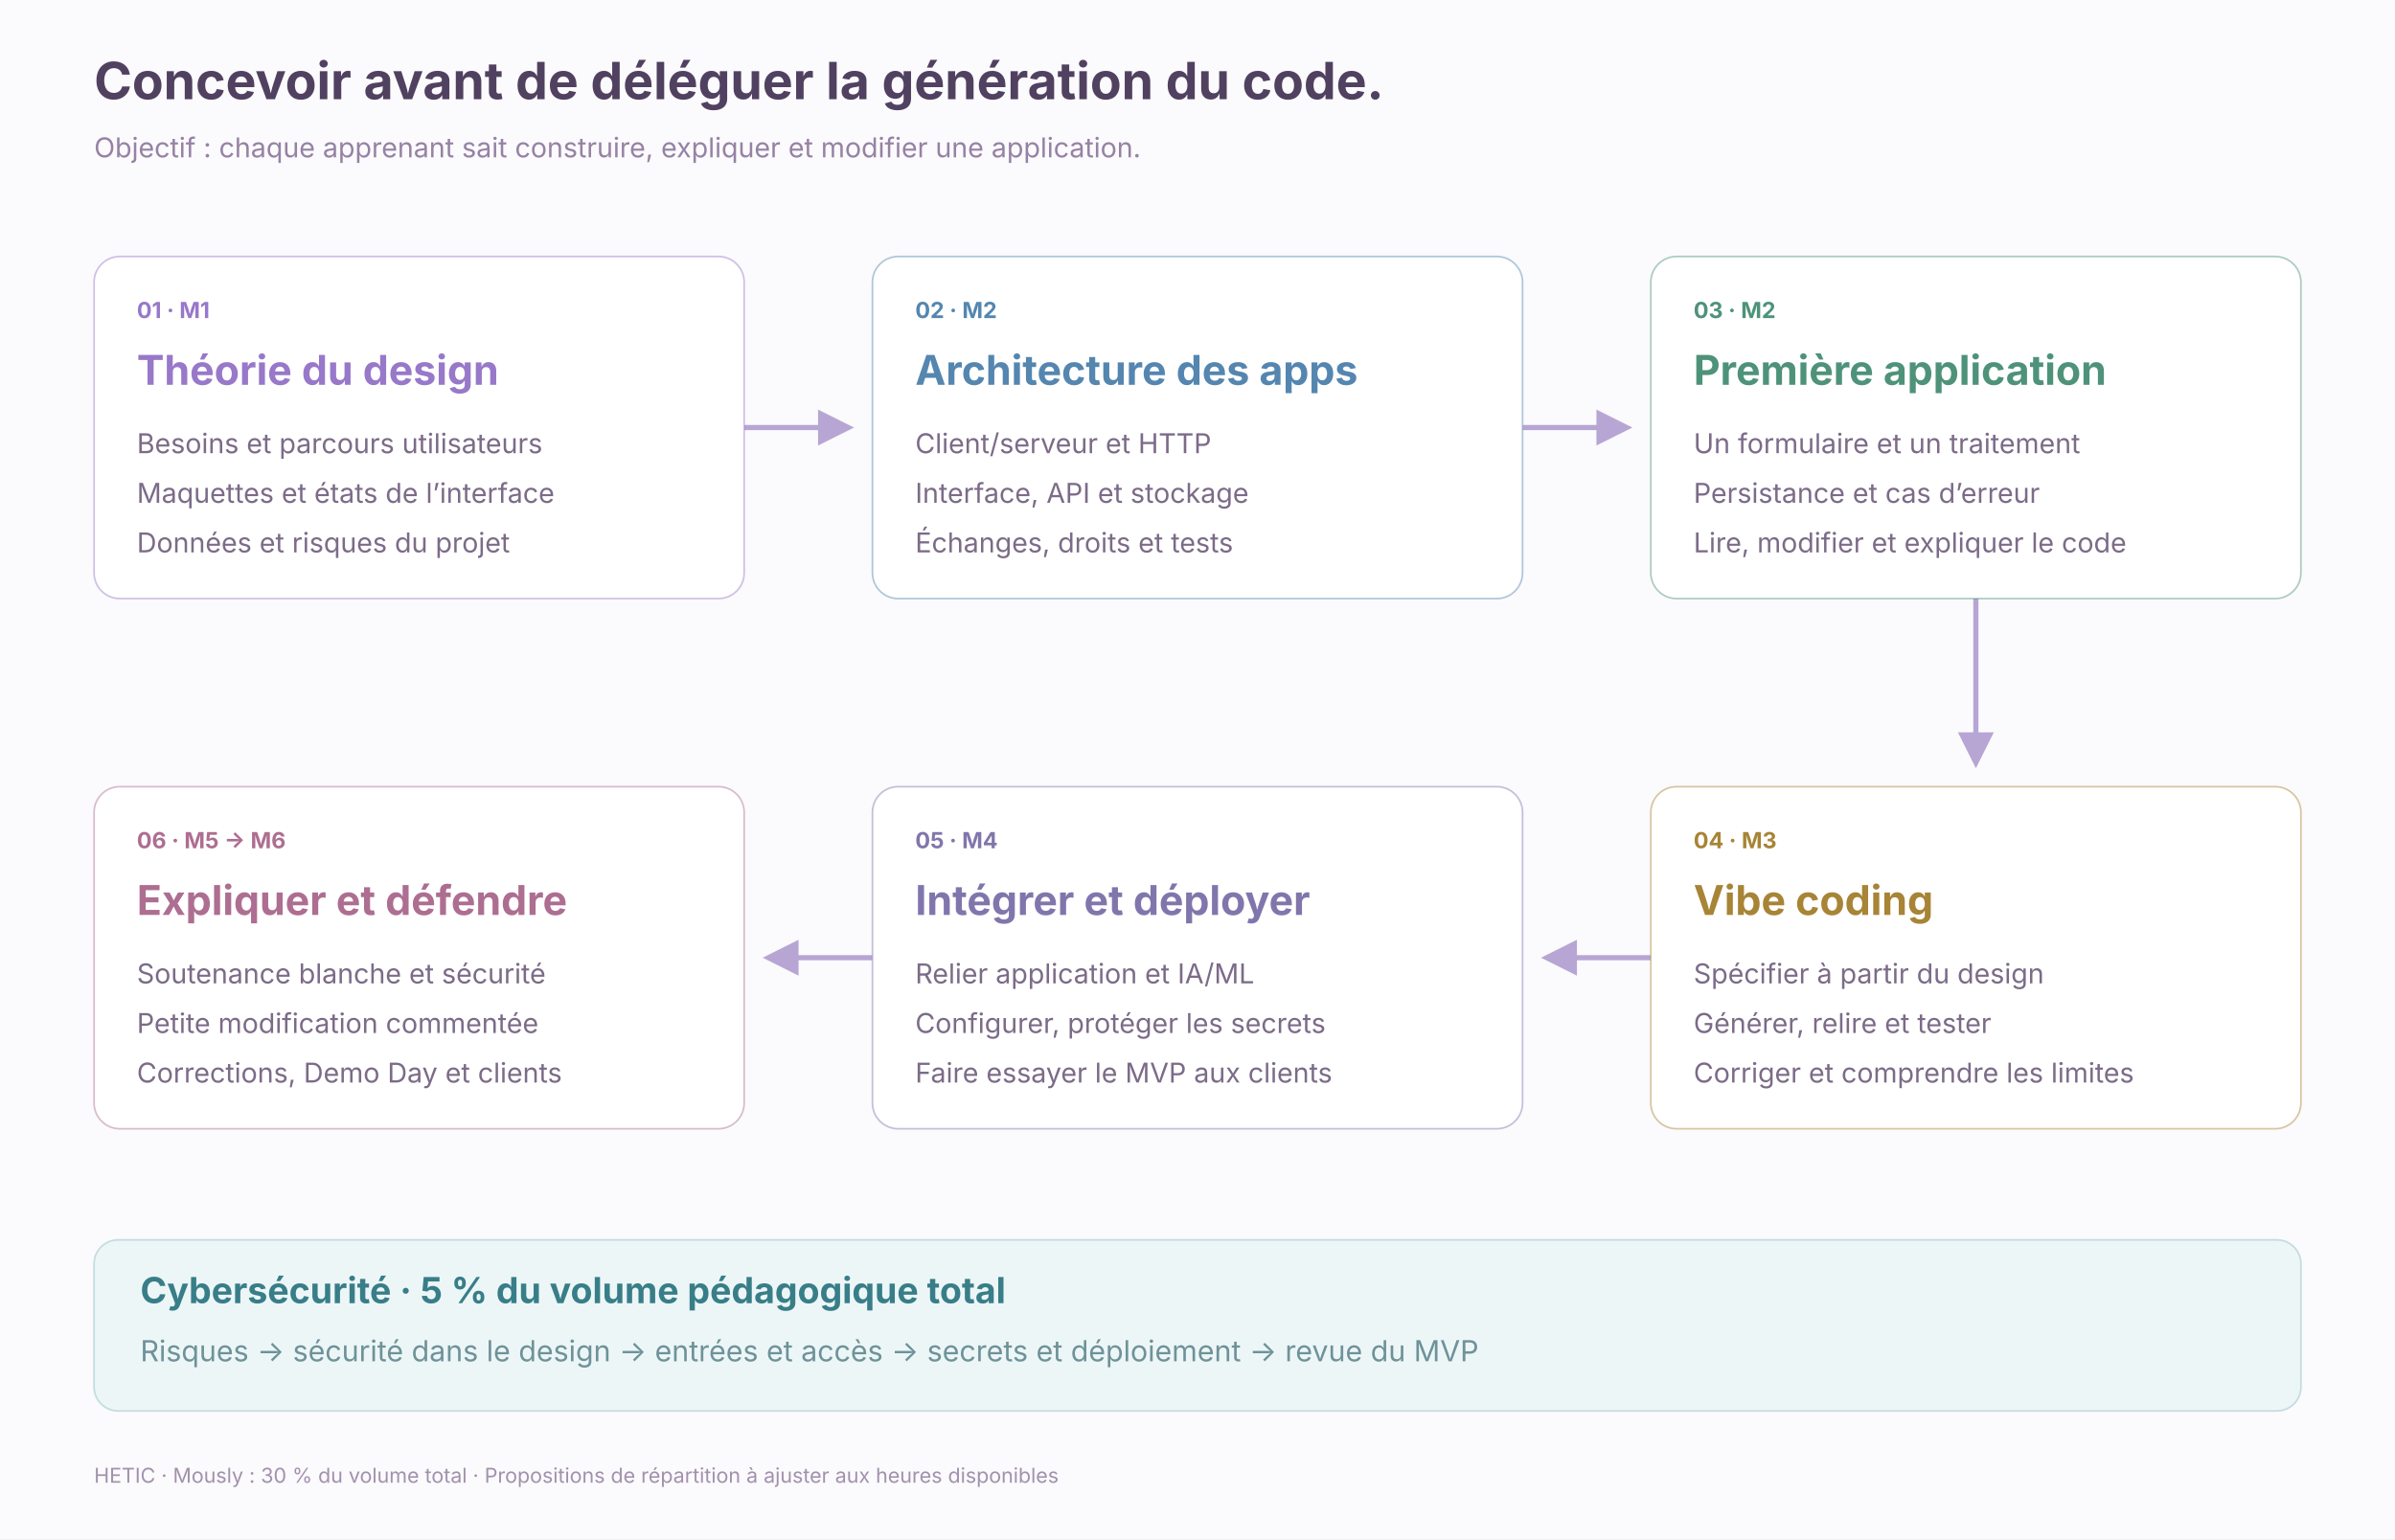
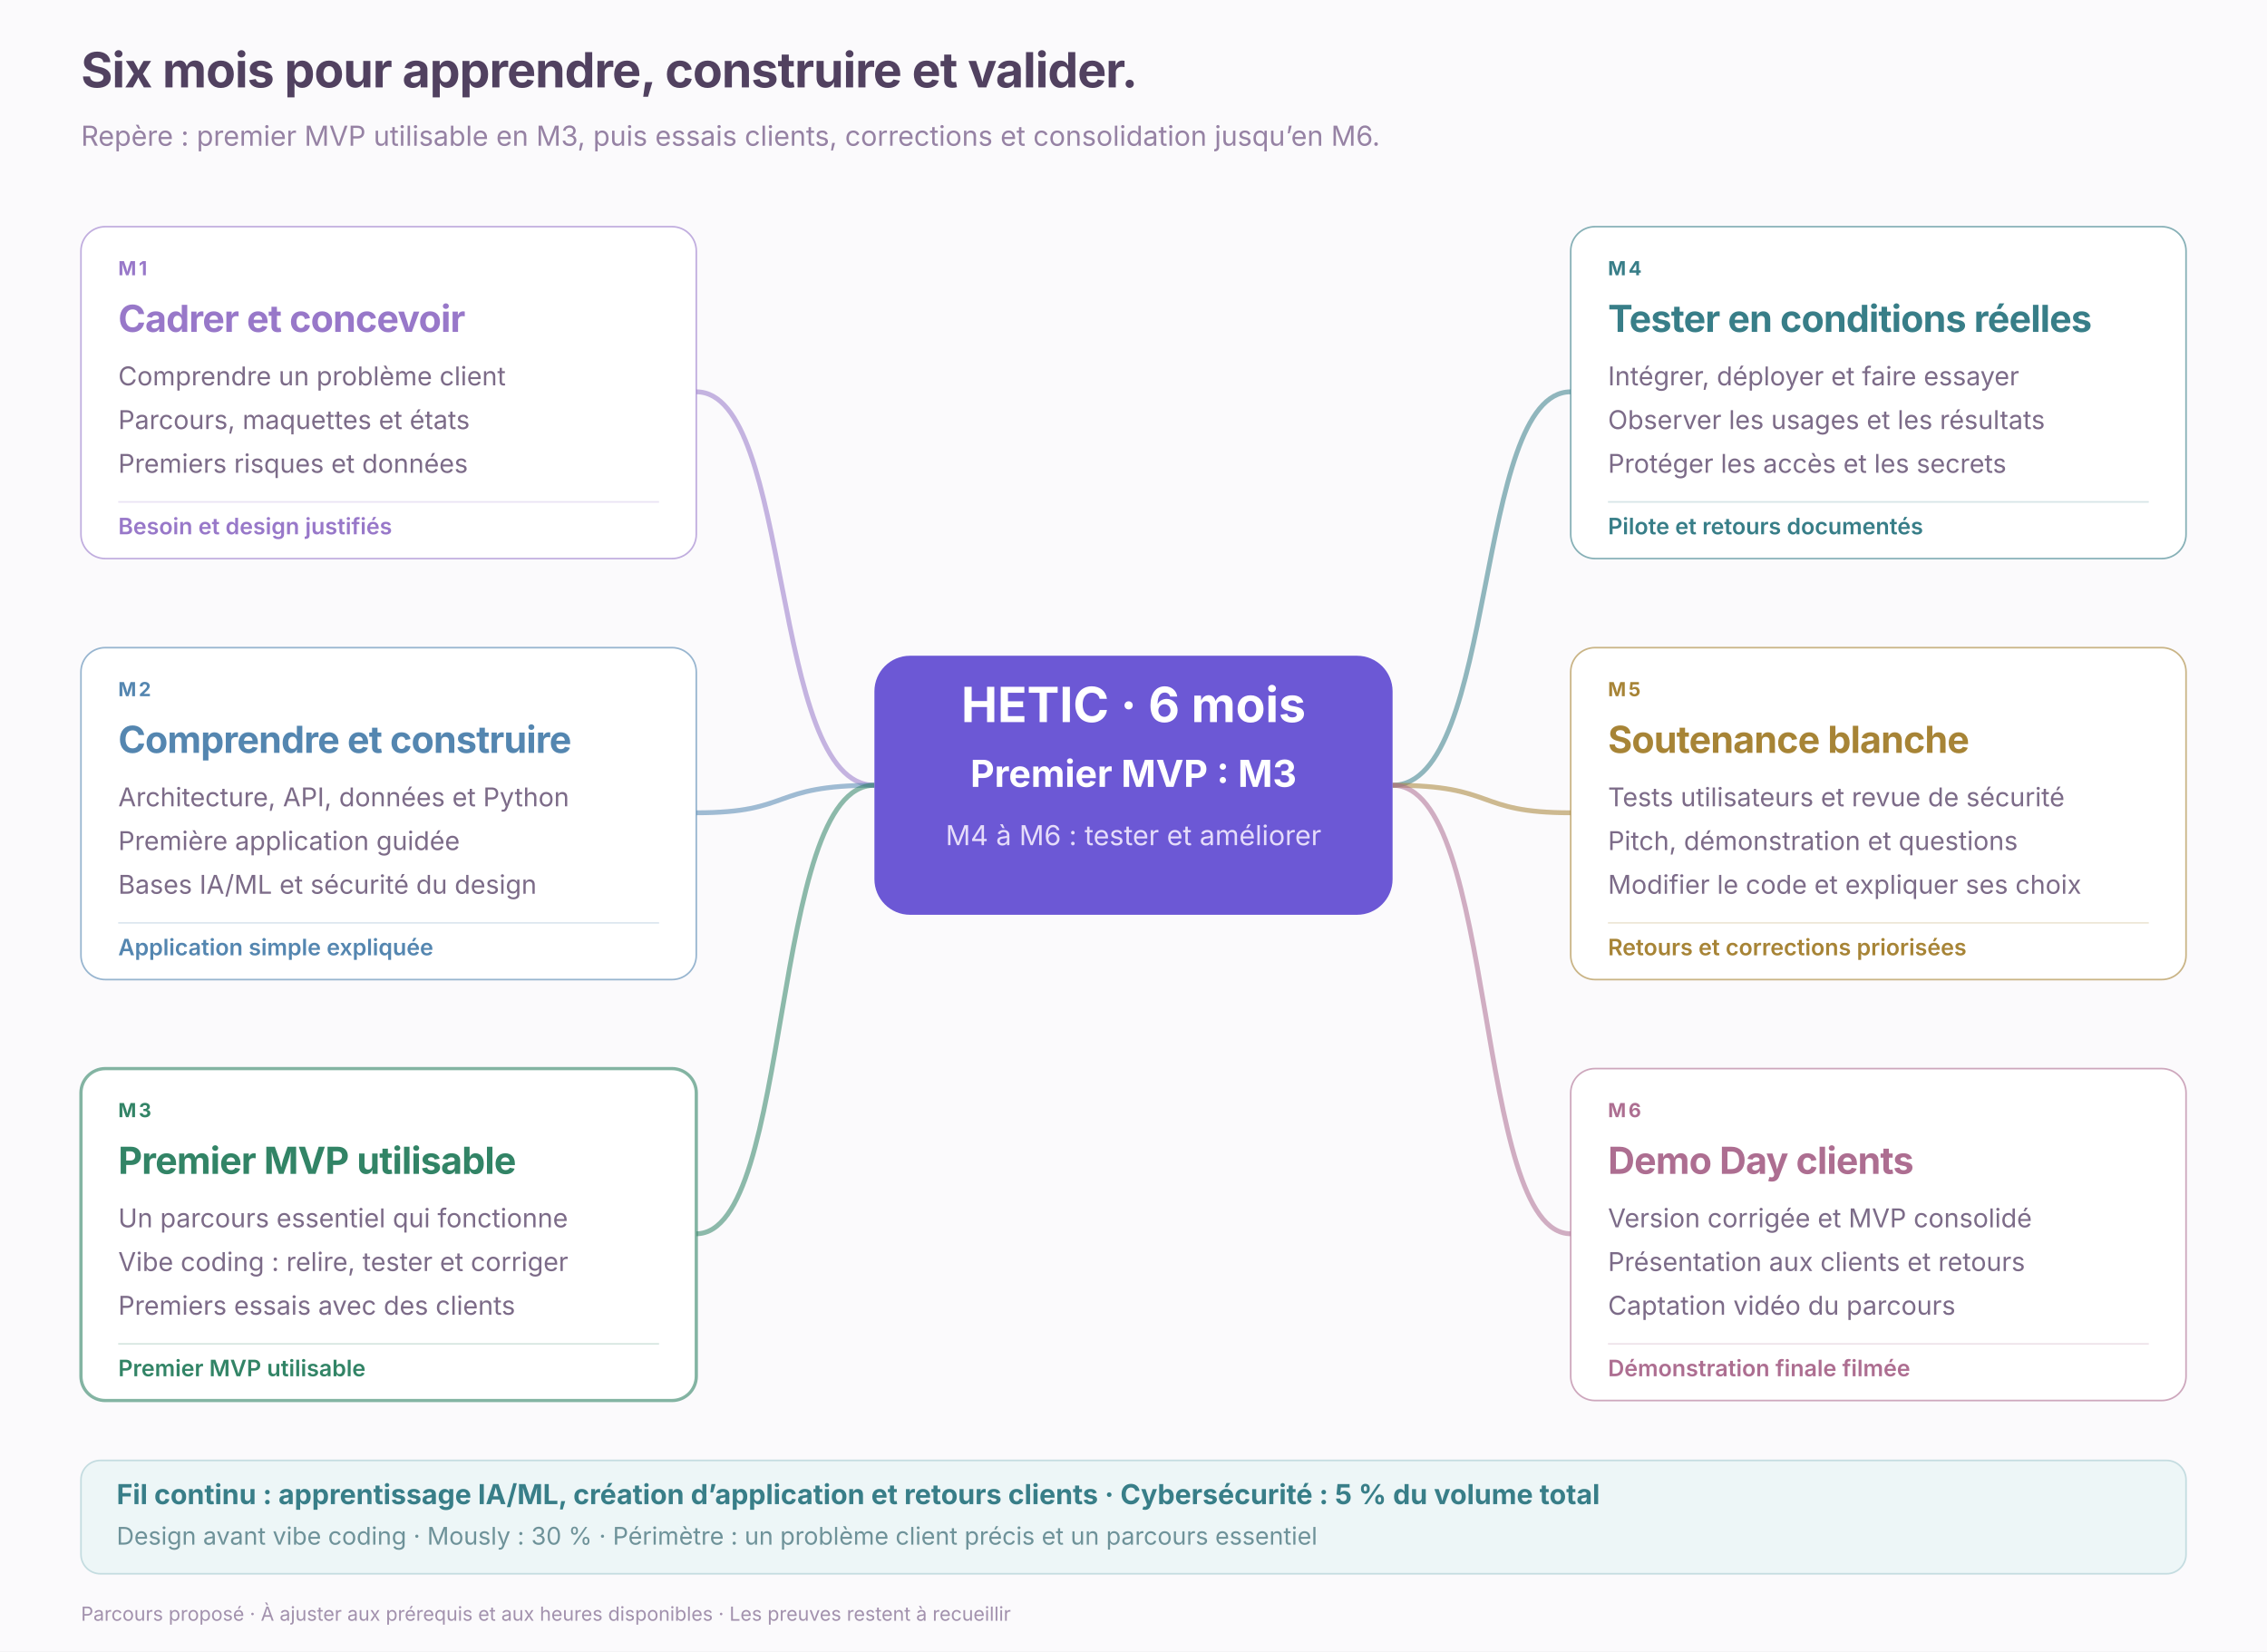
- <svg xmlns="http://www.w3.org/2000/svg" viewBox="0 0 1400 900" role="img" aria-labelledby="title desc">
-   <defs>
-     <marker id="arrow" viewBox="0 0 10 10" refX="8" refY="5" markerWidth="7" markerHeight="7" orient="auto-start-reverse">
-       <path d="M0 0L10 5L0 10Z" fill="#b7a5d4" />
-     </marker>
-   </defs>
-   <rect width="1400" height="900" fill="#fbfafc" />
-   <style>text{font-family:system-ui,-apple-system,BlinkMacSystemFont,Segoe UI,sans-serif}.copy{font-size:16px;fill:#7c6b88}.flow{stroke:#b7a5d4;stroke-width:3;fill:none;marker-end:url(#arrow)}</style>
-   <text x="55" y="58" fill="#514160" font-size="30" font-weight="700">Concevoir avant de déléguer la génération du code.</text>
-   <text x="55" y="92" fill="#9682a4" font-size="16">Objectif : chaque apprenant sait construire, expliquer et modifier une application.</text>
-   <path class="flow" d="M435 250H495" />
-   <path class="flow" d="M890 250H950" />
-   <path class="flow" d="M1155 350V445" />
-   <path class="flow" d="M965 560H905" />
-   <path class="flow" d="M510 560H450" />
-   <rect x="55" y="150" width="380" height="200" rx="15" fill="white" stroke="#9878c9" stroke-opacity=".45" />
-   <text x="80" y="186" font-size="13" font-weight="650" fill="#9878c9">01 · M1</text>
-   <text x="80" y="225" font-size="24" font-weight="650" fill="#9878c9">Théorie du design</text>
-   <text class="copy" x="80" y="265">Besoins et parcours utilisateurs</text>
-   <text class="copy" x="80" y="294">Maquettes et états de l’interface</text>
-   <text class="copy" x="80" y="323">Données et risques du projet</text>
-   <rect x="510" y="150" width="380" height="200" rx="15" fill="white" stroke="#5486b0" stroke-opacity=".45" />
-   <text x="535" y="186" font-size="13" font-weight="650" fill="#5486b0">02 · M2</text>
-   <text x="535" y="225" font-size="24" font-weight="650" fill="#5486b0">Architecture des apps</text>
-   <text class="copy" x="535" y="265">Client/serveur et HTTP</text>
-   <text class="copy" x="535" y="294">Interface, API et stockage</text>
-   <text class="copy" x="535" y="323">Échanges, droits et tests</text>
-   <rect x="965" y="150" width="380" height="200" rx="15" fill="white" stroke="#4e927a" stroke-opacity=".45" />
-   <text x="990" y="186" font-size="13" font-weight="650" fill="#4e927a">03 · M2</text>
-   <text x="990" y="225" font-size="24" font-weight="650" fill="#4e927a">Première application</text>
-   <text class="copy" x="990" y="265">Un formulaire et un traitement</text>
-   <text class="copy" x="990" y="294">Persistance et cas d’erreur</text>
-   <text class="copy" x="990" y="323">Lire, modifier et expliquer le code</text>
-   <rect x="965" y="460" width="380" height="200" rx="15" fill="white" stroke="#a78436" stroke-opacity=".45" />
-   <text x="990" y="496" font-size="13" font-weight="650" fill="#a78436">04 · M3</text>
-   <text x="990" y="535" font-size="24" font-weight="650" fill="#a78436">Vibe coding</text>
-   <text class="copy" x="990" y="575">Spécifier à partir du design</text>
-   <text class="copy" x="990" y="604">Générer, relire et tester</text>
-   <text class="copy" x="990" y="633">Corriger et comprendre les limites</text>
-   <rect x="510" y="460" width="380" height="200" rx="15" fill="white" stroke="#8176ac" stroke-opacity=".45" />
-   <text x="535" y="496" font-size="13" font-weight="650" fill="#8176ac">05 · M4</text>
-   <text x="535" y="535" font-size="24" font-weight="650" fill="#8176ac">Intégrer et déployer</text>
-   <text class="copy" x="535" y="575">Relier application et IA/ML</text>
-   <text class="copy" x="535" y="604">Configurer, protéger les secrets</text>
-   <text class="copy" x="535" y="633">Faire essayer le MVP aux clients</text>
-   <rect x="55" y="460" width="380" height="200" rx="15" fill="white" stroke="#ad6e91" stroke-opacity=".45" />
-   <text x="80" y="496" font-size="13" font-weight="650" fill="#ad6e91">06 · M5 → M6</text>
-   <text x="80" y="535" font-size="24" font-weight="650" fill="#ad6e91">Expliquer et défendre</text>
-   <text class="copy" x="80" y="575">Soutenance blanche et sécurité</text>
-   <text class="copy" x="80" y="604">Petite modification commentée</text>
-   <text class="copy" x="80" y="633">Corrections, Demo Day et clients</text>
-   <rect x="55" y="725" width="1290" height="100" rx="14" fill="#edf6f7" stroke="#c4dce0" />
-   <text x="82" y="762" fill="#387e88" font-size="21" font-weight="650">Cybersécurité · 5 % du volume pédagogique total</text>
-   <text x="82" y="796" fill="#6e9299" font-size="17">Risques → sécurité dans le design → entrées et accès → secrets et déploiement → revue du MVP</text>
-   <text x="55" y="867" fill="#a291ad" font-size="12">HETIC · Mously : 30 % du volume total · Propositions de répartition à ajuster aux heures disponibles</text>
+ <svg xmlns="http://www.w3.org/2000/svg" viewBox="0 0 1400 1020" role="img" aria-labelledby="title desc">
+   <rect width="1400" height="1020" fill="#fbfafc" />
+   <style>text{font-family:system-ui,-apple-system,BlinkMacSystemFont,Segoe UI,sans-serif}.copy{font-size:16px;fill:#7c6b88}.branch{fill:none;stroke-width:3;opacity:.55}.proof{font-size:14px;font-weight:600}</style>
+   <text x="50" y="54" fill="#514160" font-size="30" font-weight="700" letter-spacing="-.5">Six mois pour apprendre, construire et valider.</text>
+   <text x="50" y="90" fill="#9682a4" font-size="17">Repère : premier MVP utilisable en M3, puis essais clients, corrections et consolidation jusqu’en M6.</text>
+   <path class="branch" stroke="#9878c9" d="M 540 485 C 475 485 490 242 430 242" />
+   <rect x="50" y="140" width="380" height="205" rx="15" fill="white" stroke="#9878c9" stroke-width="1" stroke-opacity=".6" />
+   <text x="73" y="170" font-size="12" font-weight="700" letter-spacing="1.5" fill="#9878c9">M1</text>
+   <text x="73" y="205" font-size="23" font-weight="650" letter-spacing="-.4" fill="#9878c9">Cadrer et concevoir</text>
+   <text class="copy" x="73" y="238">Comprendre un problème client</text>
+   <text class="copy" x="73" y="265">Parcours, maquettes et états</text>
+   <text class="copy" x="73" y="292">Premiers risques et données</text>
+   <path d="M73 310H407" stroke="#9878c9" stroke-opacity=".2" />
+   <text class="proof" x="73" y="330" fill="#9878c9">Besoin et design justifiés</text>
+   <path class="branch" stroke="#5486b0" d="M 540 485 C 475 485 490 502 430 502" />
+   <rect x="50" y="400" width="380" height="205" rx="15" fill="white" stroke="#5486b0" stroke-width="1" stroke-opacity=".6" />
+   <text x="73" y="430" font-size="12" font-weight="700" letter-spacing="1.5" fill="#5486b0">M2</text>
+   <text x="73" y="465" font-size="23" font-weight="650" letter-spacing="-.4" fill="#5486b0">Comprendre et construire</text>
+   <text class="copy" x="73" y="498">Architecture, API, données et Python</text>
+   <text class="copy" x="73" y="525">Première application guidée</text>
+   <text class="copy" x="73" y="552">Bases IA/ML et sécurité du design</text>
+   <path d="M73 570H407" stroke="#5486b0" stroke-opacity=".2" />
+   <text class="proof" x="73" y="590" fill="#5486b0">Application simple expliquée</text>
+   <path class="branch" stroke="#328466" d="M 540 485 C 475 485 490 762 430 762" />
+   <rect x="50" y="660" width="380" height="205" rx="15" fill="white" stroke="#328466" stroke-width="2" stroke-opacity=".6" />
+   <text x="73" y="690" font-size="12" font-weight="700" letter-spacing="1.5" fill="#328466">M3</text>
+   <text x="73" y="725" font-size="23" font-weight="650" letter-spacing="-.4" fill="#328466">Premier MVP utilisable</text>
+   <text class="copy" x="73" y="758">Un parcours essentiel qui fonctionne</text>
+   <text class="copy" x="73" y="785">Vibe coding : relire, tester et corriger</text>
+   <text class="copy" x="73" y="812">Premiers essais avec des clients</text>
+   <path d="M73 830H407" stroke="#328466" stroke-opacity=".2" />
+   <text class="proof" x="73" y="850" fill="#328466">Premier MVP utilisable</text>
+   <path class="branch" stroke="#387e88" d="M 860 485 C 925 485 910 242 970 242" />
+   <rect x="970" y="140" width="380" height="205" rx="15" fill="white" stroke="#387e88" stroke-width="1" stroke-opacity=".6" />
+   <text x="993" y="170" font-size="12" font-weight="700" letter-spacing="1.5" fill="#387e88">M4</text>
+   <text x="993" y="205" font-size="23" font-weight="650" letter-spacing="-.4" fill="#387e88">Tester en conditions réelles</text>
+   <text class="copy" x="993" y="238">Intégrer, déployer et faire essayer</text>
+   <text class="copy" x="993" y="265">Observer les usages et les résultats</text>
+   <text class="copy" x="993" y="292">Protéger les accès et les secrets</text>
+   <path d="M993 310H1327" stroke="#387e88" stroke-opacity=".2" />
+   <text class="proof" x="993" y="330" fill="#387e88">Pilote et retours documentés</text>
+   <path class="branch" stroke="#a78436" d="M 860 485 C 925 485 910 502 970 502" />
+   <rect x="970" y="400" width="380" height="205" rx="15" fill="white" stroke="#a78436" stroke-width="1" stroke-opacity=".6" />
+   <text x="993" y="430" font-size="12" font-weight="700" letter-spacing="1.5" fill="#a78436">M5</text>
+   <text x="993" y="465" font-size="23" font-weight="650" letter-spacing="-.4" fill="#a78436">Soutenance blanche</text>
+   <text class="copy" x="993" y="498">Tests utilisateurs et revue de sécurité</text>
+   <text class="copy" x="993" y="525">Pitch, démonstration et questions</text>
+   <text class="copy" x="993" y="552">Modifier le code et expliquer ses choix</text>
+   <path d="M993 570H1327" stroke="#a78436" stroke-opacity=".2" />
+   <text class="proof" x="993" y="590" fill="#a78436">Retours et corrections priorisées</text>
+   <path class="branch" stroke="#ad6e91" d="M 860 485 C 925 485 910 762 970 762" />
+   <rect x="970" y="660" width="380" height="205" rx="15" fill="white" stroke="#ad6e91" stroke-width="1" stroke-opacity=".6" />
+   <text x="993" y="690" font-size="12" font-weight="700" letter-spacing="1.5" fill="#ad6e91">M6</text>
+   <text x="993" y="725" font-size="23" font-weight="650" letter-spacing="-.4" fill="#ad6e91">Demo Day clients</text>
+   <text class="copy" x="993" y="758">Version corrigée et MVP consolidé</text>
+   <text class="copy" x="993" y="785">Présentation aux clients et retours</text>
+   <text class="copy" x="993" y="812">Captation vidéo du parcours</text>
+   <path d="M993 830H1327" stroke="#ad6e91" stroke-opacity=".2" />
+   <text class="proof" x="993" y="850" fill="#ad6e91">Démonstration finale filmée</text>
+   <rect x="540" y="405" width="320" height="160" rx="22" fill="#6c58d5" />
+   <text x="700" y="446" text-anchor="middle" fill="white" font-size="30" font-weight="750">HETIC · 6 mois</text>
+   <text x="700" y="486" text-anchor="middle" fill="white" font-size="23" font-weight="650">Premier MVP : M3</text>
+   <text x="700" y="522" text-anchor="middle" fill="#e5dcfa" font-size="17">M4 à M6 : tester et améliorer</text>
+   <rect x="50" y="902" width="1300" height="70" rx="12" fill="#edf6f7" stroke="#c4dce0" />
+   <text x="72" y="929" fill="#387e88" font-size="17" font-weight="650">Fil continu : apprentissage IA/ML, création d’application et retours clients · Cybersécurité : 5 % du volume total</text>
+   <text x="72" y="954" fill="#6e9299" font-size="15">Design avant vibe coding · Mously : 30 % · Périmètre : un problème client précis et un parcours essentiel</text>
+   <text x="50" y="1001" fill="#a291ad" font-size="12">Parcours proposé · À ajuster aux prérequis et aux heures disponibles · Les preuves restent à recueillir</text>
</svg>
